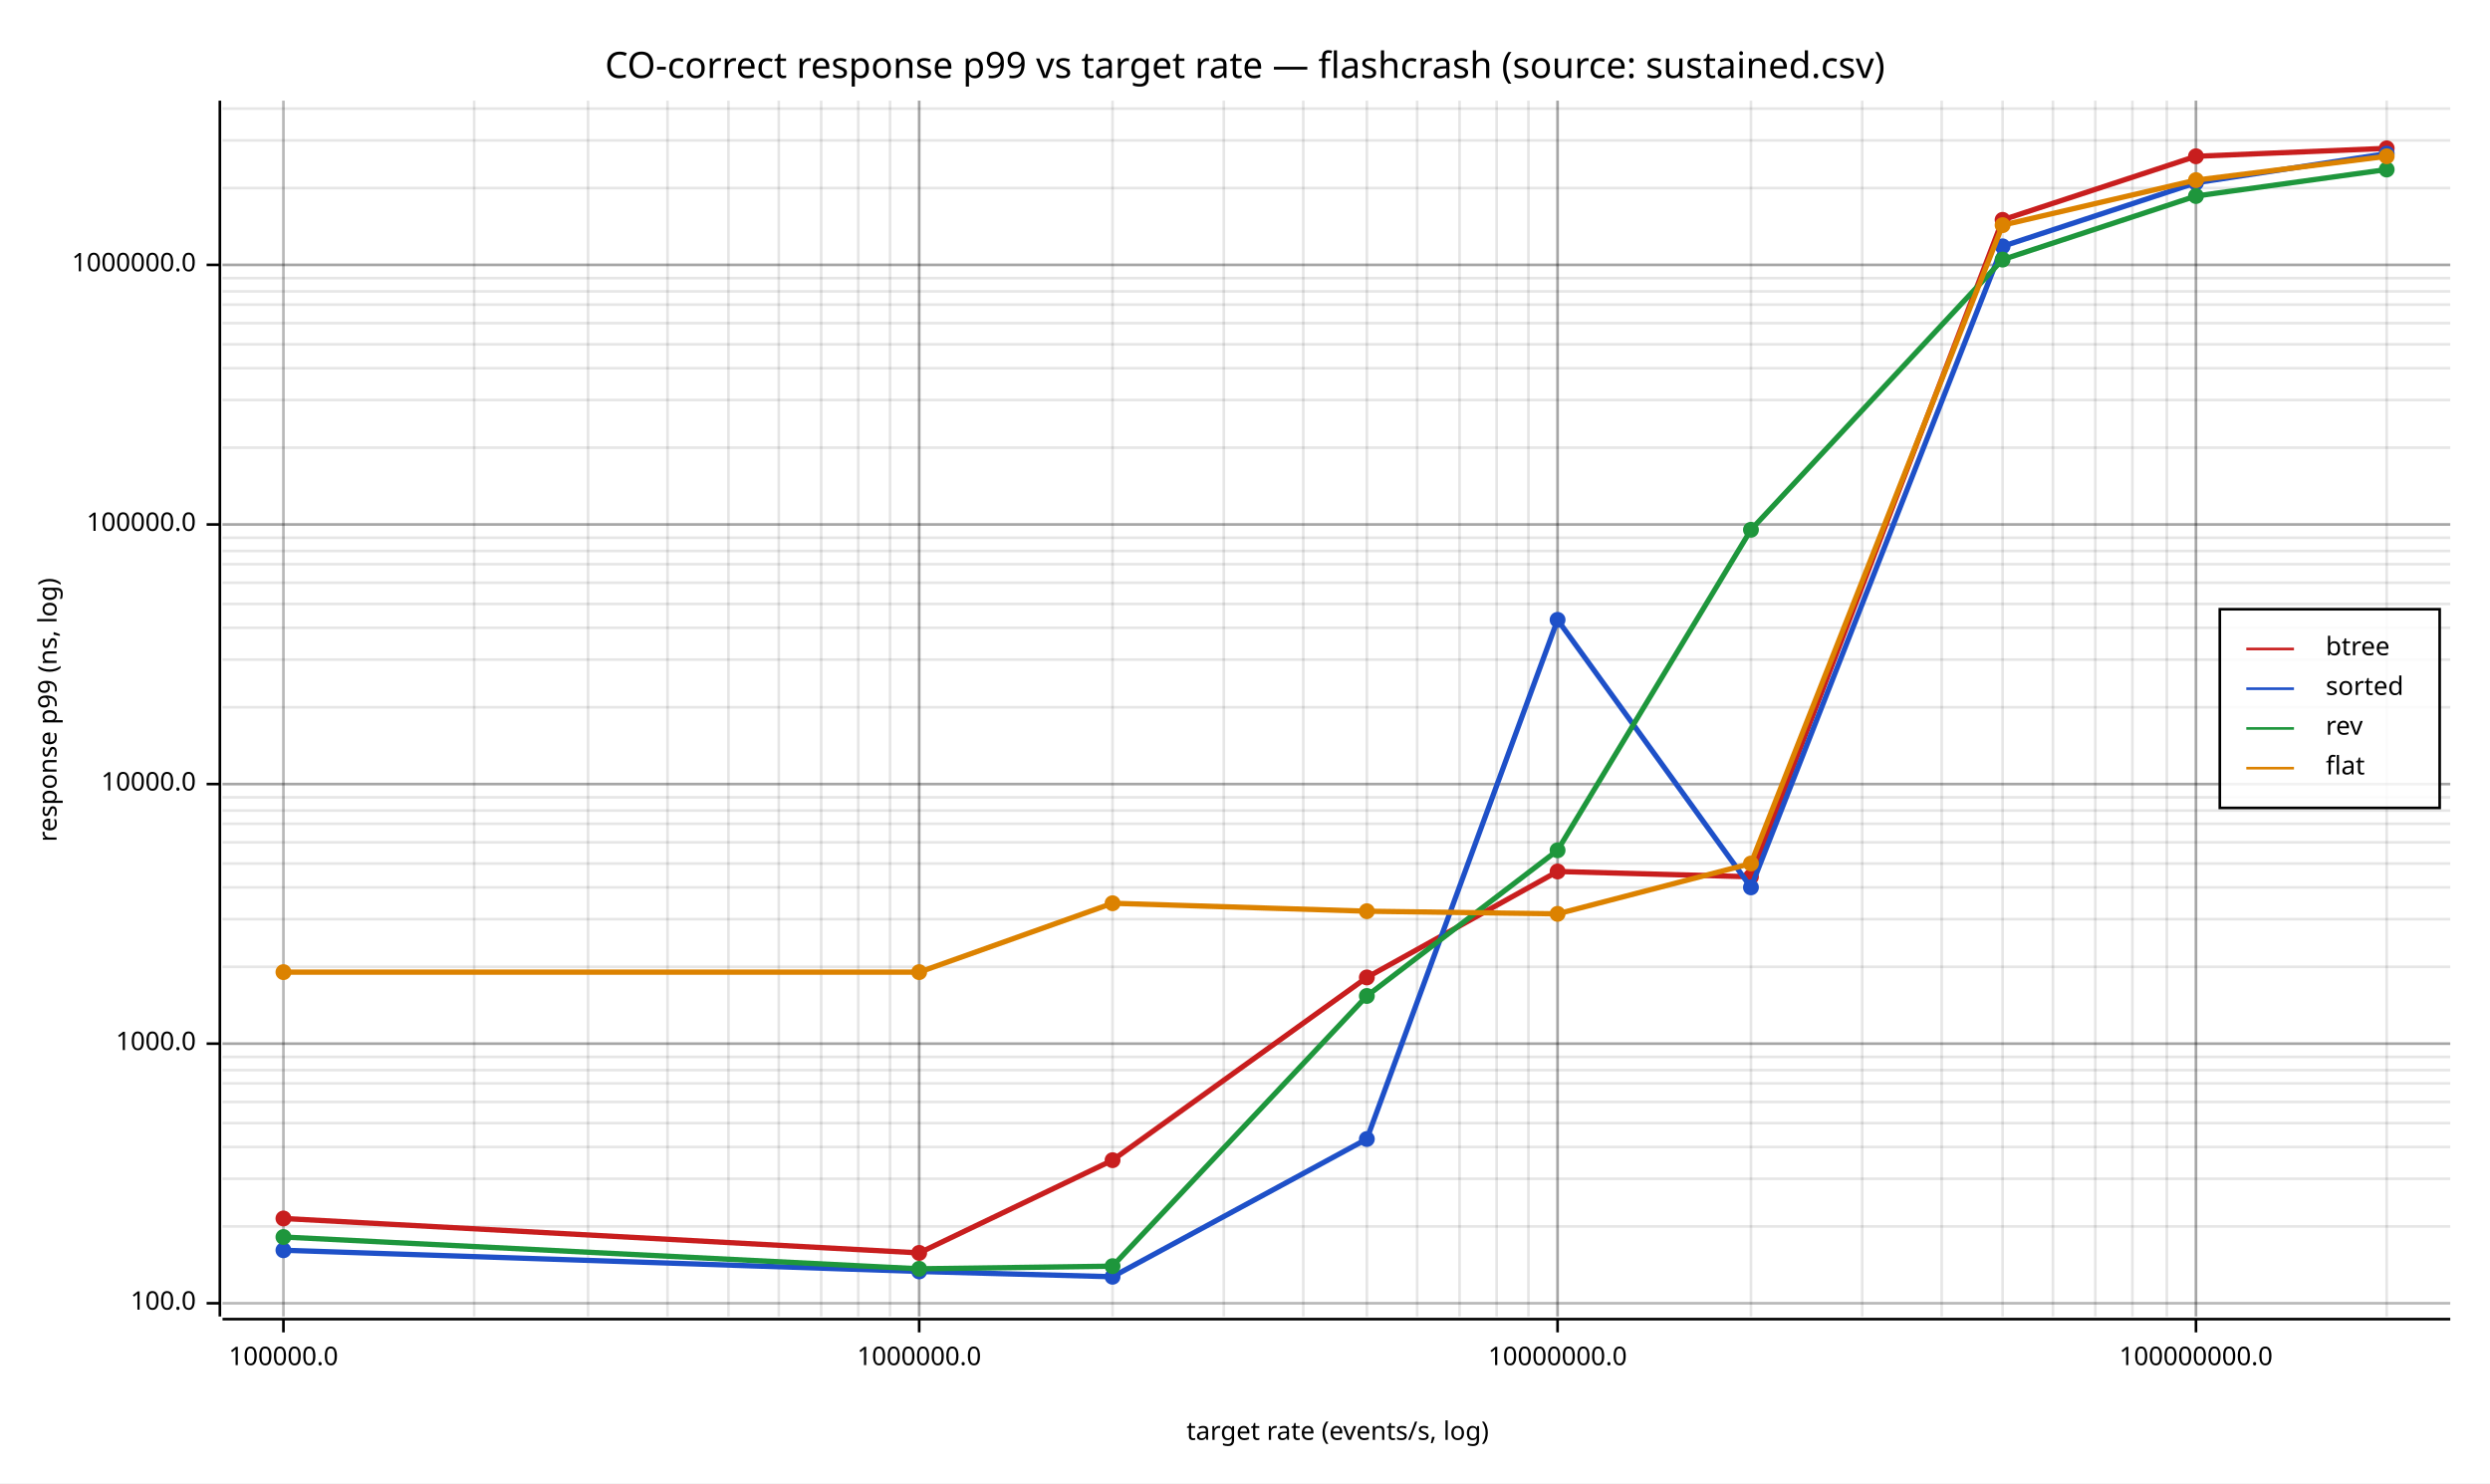
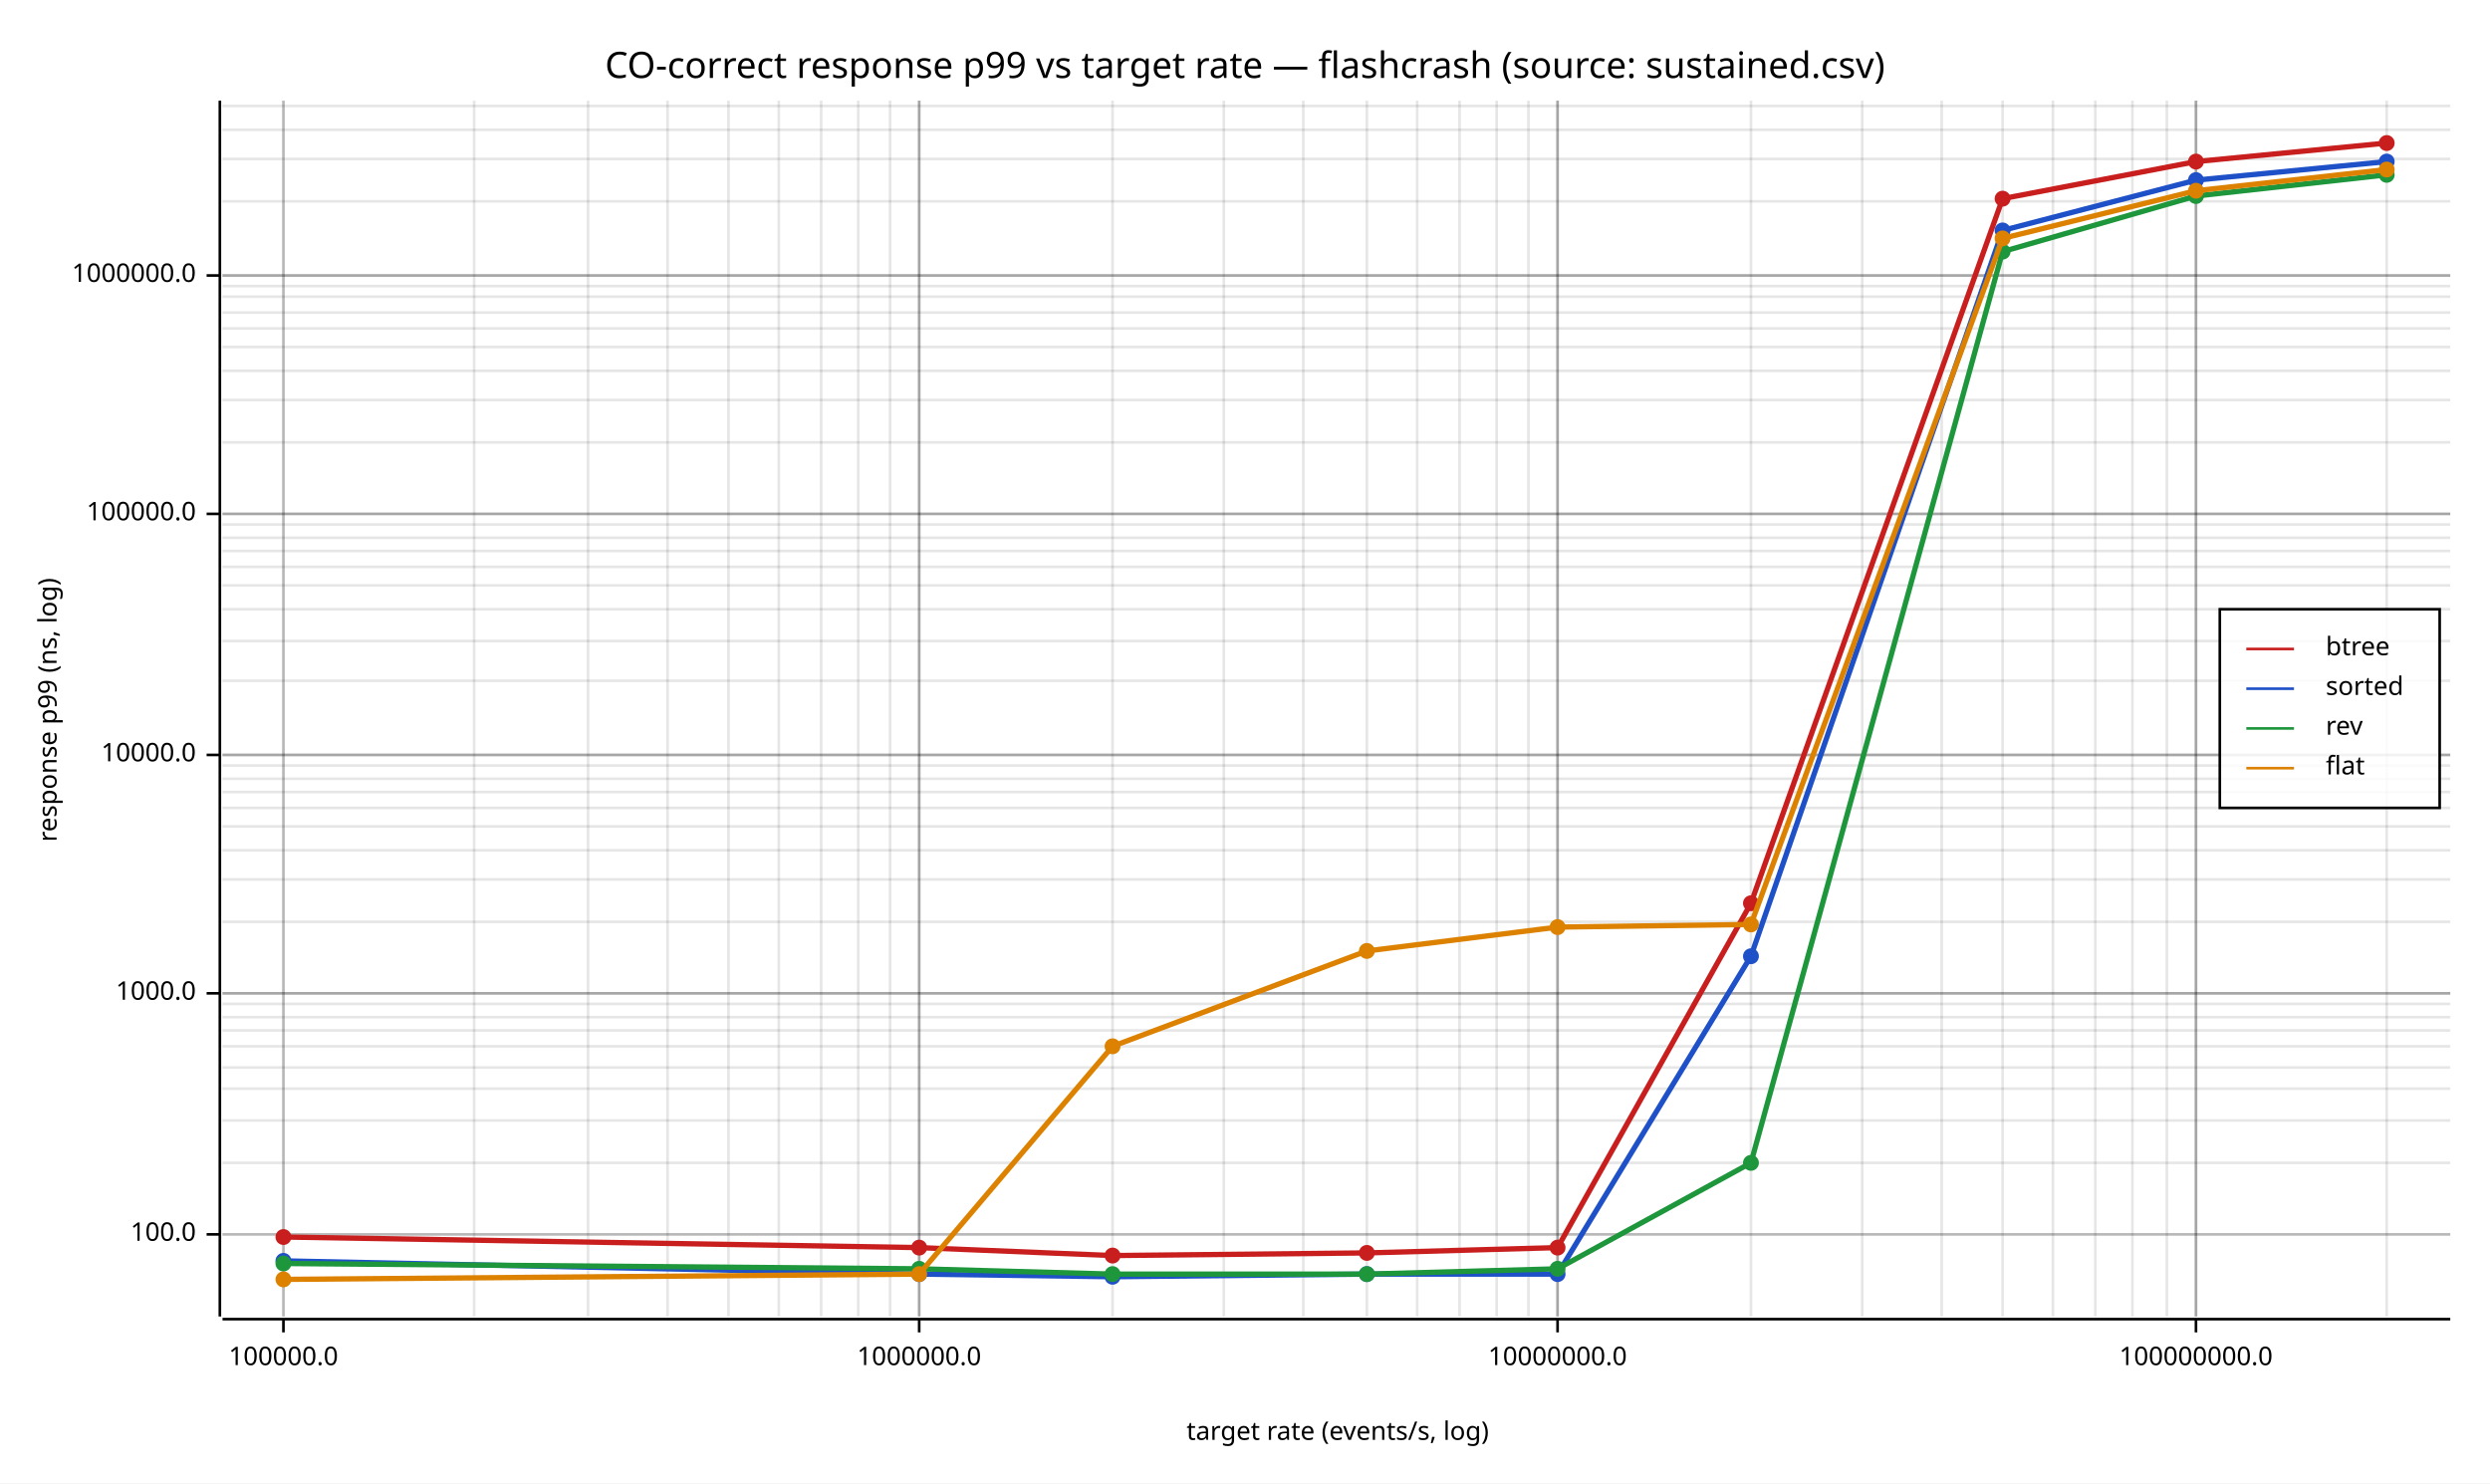
<svg xmlns="http://www.w3.org/2000/svg" width="940" height="560" viewBox="0 0 940 560">
  <rect x="0" y="0" width="940" height="560" opacity="1" fill="#FFFFFF" stroke="none" />
  <text x="470" y="19" dy="0.76em" text-anchor="middle" font-family="sans-serif" font-size="13.71" opacity="1" fill="#000000">
CO-correct response p99 vs target rate — flashcrash   (source: sustained.csv)
</text>
  <line opacity="0.1" stroke="#000000" stroke-width="1" x1="107" y1="497" x2="107" y2="38" />
  <line opacity="0.1" stroke="#000000" stroke-width="1" x1="179" y1="497" x2="179" y2="38" />
  <line opacity="0.1" stroke="#000000" stroke-width="1" x1="222" y1="497" x2="222" y2="38" />
  <line opacity="0.1" stroke="#000000" stroke-width="1" x1="252" y1="497" x2="252" y2="38" />
  <line opacity="0.1" stroke="#000000" stroke-width="1" x1="275" y1="497" x2="275" y2="38" />
  <line opacity="0.1" stroke="#000000" stroke-width="1" x1="294" y1="497" x2="294" y2="38" />
  <line opacity="0.1" stroke="#000000" stroke-width="1" x1="310" y1="497" x2="310" y2="38" />
  <line opacity="0.1" stroke="#000000" stroke-width="1" x1="324" y1="497" x2="324" y2="38" />
  <line opacity="0.1" stroke="#000000" stroke-width="1" x1="336" y1="497" x2="336" y2="38" />
  <line opacity="0.1" stroke="#000000" stroke-width="1" x1="347" y1="497" x2="347" y2="38" />
  <line opacity="0.1" stroke="#000000" stroke-width="1" x1="347" y1="497" x2="347" y2="38" />
  <line opacity="0.1" stroke="#000000" stroke-width="1" x1="420" y1="497" x2="420" y2="38" />
  <line opacity="0.1" stroke="#000000" stroke-width="1" x1="462" y1="497" x2="462" y2="38" />
  <line opacity="0.1" stroke="#000000" stroke-width="1" x1="492" y1="497" x2="492" y2="38" />
  <line opacity="0.1" stroke="#000000" stroke-width="1" x1="516" y1="497" x2="516" y2="38" />
  <line opacity="0.1" stroke="#000000" stroke-width="1" x1="535" y1="497" x2="535" y2="38" />
  <line opacity="0.1" stroke="#000000" stroke-width="1" x1="551" y1="497" x2="551" y2="38" />
  <line opacity="0.1" stroke="#000000" stroke-width="1" x1="565" y1="497" x2="565" y2="38" />
  <line opacity="0.1" stroke="#000000" stroke-width="1" x1="577" y1="497" x2="577" y2="38" />
  <line opacity="0.1" stroke="#000000" stroke-width="1" x1="588" y1="497" x2="588" y2="38" />
  <line opacity="0.1" stroke="#000000" stroke-width="1" x1="588" y1="497" x2="588" y2="38" />
  <line opacity="0.1" stroke="#000000" stroke-width="1" x1="661" y1="497" x2="661" y2="38" />
  <line opacity="0.1" stroke="#000000" stroke-width="1" x1="703" y1="497" x2="703" y2="38" />
  <line opacity="0.1" stroke="#000000" stroke-width="1" x1="733" y1="497" x2="733" y2="38" />
  <line opacity="0.1" stroke="#000000" stroke-width="1" x1="756" y1="497" x2="756" y2="38" />
  <line opacity="0.1" stroke="#000000" stroke-width="1" x1="775" y1="497" x2="775" y2="38" />
  <line opacity="0.1" stroke="#000000" stroke-width="1" x1="791" y1="497" x2="791" y2="38" />
  <line opacity="0.1" stroke="#000000" stroke-width="1" x1="805" y1="497" x2="805" y2="38" />
  <line opacity="0.1" stroke="#000000" stroke-width="1" x1="818" y1="497" x2="818" y2="38" />
  <line opacity="0.1" stroke="#000000" stroke-width="1" x1="829" y1="497" x2="829" y2="38" />
  <line opacity="0.1" stroke="#000000" stroke-width="1" x1="829" y1="497" x2="829" y2="38" />
  <line opacity="0.1" stroke="#000000" stroke-width="1" x1="901" y1="497" x2="901" y2="38" />
-   <line opacity="0.1" stroke="#000000" stroke-width="1" x1="84" y1="492" x2="925" y2="492" />
-   <line opacity="0.1" stroke="#000000" stroke-width="1" x1="84" y1="463" x2="925" y2="463" />
-   <line opacity="0.1" stroke="#000000" stroke-width="1" x1="84" y1="445" x2="925" y2="445" />
-   <line opacity="0.1" stroke="#000000" stroke-width="1" x1="84" y1="433" x2="925" y2="433" />
-   <line opacity="0.1" stroke="#000000" stroke-width="1" x1="84" y1="424" x2="925" y2="424" />
-   <line opacity="0.1" stroke="#000000" stroke-width="1" x1="84" y1="416" x2="925" y2="416" />
-   <line opacity="0.1" stroke="#000000" stroke-width="1" x1="84" y1="409" x2="925" y2="409" />
-   <line opacity="0.1" stroke="#000000" stroke-width="1" x1="84" y1="404" x2="925" y2="404" />
-   <line opacity="0.1" stroke="#000000" stroke-width="1" x1="84" y1="399" x2="925" y2="399" />
-   <line opacity="0.1" stroke="#000000" stroke-width="1" x1="84" y1="394" x2="925" y2="394" />
-   <line opacity="0.1" stroke="#000000" stroke-width="1" x1="84" y1="394" x2="925" y2="394" />
-   <line opacity="0.1" stroke="#000000" stroke-width="1" x1="84" y1="365" x2="925" y2="365" />
-   <line opacity="0.1" stroke="#000000" stroke-width="1" x1="84" y1="347" x2="925" y2="347" />
-   <line opacity="0.1" stroke="#000000" stroke-width="1" x1="84" y1="335" x2="925" y2="335" />
-   <line opacity="0.1" stroke="#000000" stroke-width="1" x1="84" y1="326" x2="925" y2="326" />
-   <line opacity="0.1" stroke="#000000" stroke-width="1" x1="84" y1="318" x2="925" y2="318" />
-   <line opacity="0.1" stroke="#000000" stroke-width="1" x1="84" y1="311" x2="925" y2="311" />
-   <line opacity="0.1" stroke="#000000" stroke-width="1" x1="84" y1="306" x2="925" y2="306" />
-   <line opacity="0.1" stroke="#000000" stroke-width="1" x1="84" y1="301" x2="925" y2="301" />
-   <line opacity="0.1" stroke="#000000" stroke-width="1" x1="84" y1="296" x2="925" y2="296" />
-   <line opacity="0.1" stroke="#000000" stroke-width="1" x1="84" y1="296" x2="925" y2="296" />
-   <line opacity="0.1" stroke="#000000" stroke-width="1" x1="84" y1="267" x2="925" y2="267" />
-   <line opacity="0.1" stroke="#000000" stroke-width="1" x1="84" y1="249" x2="925" y2="249" />
-   <line opacity="0.1" stroke="#000000" stroke-width="1" x1="84" y1="237" x2="925" y2="237" />
-   <line opacity="0.1" stroke="#000000" stroke-width="1" x1="84" y1="228" x2="925" y2="228" />
-   <line opacity="0.1" stroke="#000000" stroke-width="1" x1="84" y1="220" x2="925" y2="220" />
-   <line opacity="0.1" stroke="#000000" stroke-width="1" x1="84" y1="213" x2="925" y2="213" />
+   <line opacity="0.1" stroke="#000000" stroke-width="1" x1="84" y1="466" x2="925" y2="466" />
+   <line opacity="0.1" stroke="#000000" stroke-width="1" x1="84" y1="439" x2="925" y2="439" />
+   <line opacity="0.1" stroke="#000000" stroke-width="1" x1="84" y1="423" x2="925" y2="423" />
+   <line opacity="0.1" stroke="#000000" stroke-width="1" x1="84" y1="411" x2="925" y2="411" />
+   <line opacity="0.1" stroke="#000000" stroke-width="1" x1="84" y1="403" x2="925" y2="403" />
+   <line opacity="0.1" stroke="#000000" stroke-width="1" x1="84" y1="395" x2="925" y2="395" />
+   <line opacity="0.1" stroke="#000000" stroke-width="1" x1="84" y1="389" x2="925" y2="389" />
+   <line opacity="0.1" stroke="#000000" stroke-width="1" x1="84" y1="384" x2="925" y2="384" />
+   <line opacity="0.1" stroke="#000000" stroke-width="1" x1="84" y1="379" x2="925" y2="379" />
+   <line opacity="0.1" stroke="#000000" stroke-width="1" x1="84" y1="375" x2="925" y2="375" />
+   <line opacity="0.1" stroke="#000000" stroke-width="1" x1="84" y1="375" x2="925" y2="375" />
+   <line opacity="0.1" stroke="#000000" stroke-width="1" x1="84" y1="348" x2="925" y2="348" />
+   <line opacity="0.1" stroke="#000000" stroke-width="1" x1="84" y1="332" x2="925" y2="332" />
+   <line opacity="0.1" stroke="#000000" stroke-width="1" x1="84" y1="321" x2="925" y2="321" />
+   <line opacity="0.1" stroke="#000000" stroke-width="1" x1="84" y1="312" x2="925" y2="312" />
+   <line opacity="0.1" stroke="#000000" stroke-width="1" x1="84" y1="305" x2="925" y2="305" />
+   <line opacity="0.1" stroke="#000000" stroke-width="1" x1="84" y1="299" x2="925" y2="299" />
+   <line opacity="0.1" stroke="#000000" stroke-width="1" x1="84" y1="294" x2="925" y2="294" />
+   <line opacity="0.1" stroke="#000000" stroke-width="1" x1="84" y1="289" x2="925" y2="289" />
+   <line opacity="0.1" stroke="#000000" stroke-width="1" x1="84" y1="285" x2="925" y2="285" />
+   <line opacity="0.1" stroke="#000000" stroke-width="1" x1="84" y1="285" x2="925" y2="285" />
+   <line opacity="0.1" stroke="#000000" stroke-width="1" x1="84" y1="257" x2="925" y2="257" />
+   <line opacity="0.1" stroke="#000000" stroke-width="1" x1="84" y1="242" x2="925" y2="242" />
+   <line opacity="0.1" stroke="#000000" stroke-width="1" x1="84" y1="230" x2="925" y2="230" />
+   <line opacity="0.1" stroke="#000000" stroke-width="1" x1="84" y1="221" x2="925" y2="221" />
+   <line opacity="0.1" stroke="#000000" stroke-width="1" x1="84" y1="214" x2="925" y2="214" />
  <line opacity="0.1" stroke="#000000" stroke-width="1" x1="84" y1="208" x2="925" y2="208" />
  <line opacity="0.1" stroke="#000000" stroke-width="1" x1="84" y1="203" x2="925" y2="203" />
  <line opacity="0.1" stroke="#000000" stroke-width="1" x1="84" y1="198" x2="925" y2="198" />
-   <line opacity="0.1" stroke="#000000" stroke-width="1" x1="84" y1="198" x2="925" y2="198" />
-   <line opacity="0.1" stroke="#000000" stroke-width="1" x1="84" y1="169" x2="925" y2="169" />
+   <line opacity="0.1" stroke="#000000" stroke-width="1" x1="84" y1="194" x2="925" y2="194" />
+   <line opacity="0.1" stroke="#000000" stroke-width="1" x1="84" y1="194" x2="925" y2="194" />
+   <line opacity="0.1" stroke="#000000" stroke-width="1" x1="84" y1="167" x2="925" y2="167" />
  <line opacity="0.1" stroke="#000000" stroke-width="1" x1="84" y1="151" x2="925" y2="151" />
-   <line opacity="0.1" stroke="#000000" stroke-width="1" x1="84" y1="139" x2="925" y2="139" />
-   <line opacity="0.1" stroke="#000000" stroke-width="1" x1="84" y1="130" x2="925" y2="130" />
-   <line opacity="0.1" stroke="#000000" stroke-width="1" x1="84" y1="122" x2="925" y2="122" />
-   <line opacity="0.1" stroke="#000000" stroke-width="1" x1="84" y1="115" x2="925" y2="115" />
-   <line opacity="0.1" stroke="#000000" stroke-width="1" x1="84" y1="110" x2="925" y2="110" />
-   <line opacity="0.1" stroke="#000000" stroke-width="1" x1="84" y1="105" x2="925" y2="105" />
-   <line opacity="0.1" stroke="#000000" stroke-width="1" x1="84" y1="100" x2="925" y2="100" />
-   <line opacity="0.1" stroke="#000000" stroke-width="1" x1="84" y1="100" x2="925" y2="100" />
-   <line opacity="0.1" stroke="#000000" stroke-width="1" x1="84" y1="71" x2="925" y2="71" />
-   <line opacity="0.1" stroke="#000000" stroke-width="1" x1="84" y1="53" x2="925" y2="53" />
-   <line opacity="0.1" stroke="#000000" stroke-width="1" x1="84" y1="41" x2="925" y2="41" />
+   <line opacity="0.1" stroke="#000000" stroke-width="1" x1="84" y1="140" x2="925" y2="140" />
+   <line opacity="0.1" stroke="#000000" stroke-width="1" x1="84" y1="131" x2="925" y2="131" />
+   <line opacity="0.1" stroke="#000000" stroke-width="1" x1="84" y1="124" x2="925" y2="124" />
+   <line opacity="0.1" stroke="#000000" stroke-width="1" x1="84" y1="118" x2="925" y2="118" />
+   <line opacity="0.1" stroke="#000000" stroke-width="1" x1="84" y1="112" x2="925" y2="112" />
+   <line opacity="0.1" stroke="#000000" stroke-width="1" x1="84" y1="108" x2="925" y2="108" />
+   <line opacity="0.1" stroke="#000000" stroke-width="1" x1="84" y1="104" x2="925" y2="104" />
+   <line opacity="0.1" stroke="#000000" stroke-width="1" x1="84" y1="104" x2="925" y2="104" />
+   <line opacity="0.1" stroke="#000000" stroke-width="1" x1="84" y1="76" x2="925" y2="76" />
+   <line opacity="0.1" stroke="#000000" stroke-width="1" x1="84" y1="60" x2="925" y2="60" />
+   <line opacity="0.1" stroke="#000000" stroke-width="1" x1="84" y1="49" x2="925" y2="49" />
+   <line opacity="0.1" stroke="#000000" stroke-width="1" x1="84" y1="40" x2="925" y2="40" />
  <text x="14" y="268" dy="0.76em" text-anchor="middle" font-family="sans-serif" font-size="9.677" opacity="1" fill="#000000" transform="rotate(270, 14, 268)">
response p99 (ns, log)
</text>
  <text x="505" y="546" dy="-0.5ex" text-anchor="middle" font-family="sans-serif" font-size="9.677" opacity="1" fill="#000000">
target rate (events/s, log)
</text>
  <line opacity="0.2" stroke="#000000" stroke-width="1" x1="107" y1="497" x2="107" y2="38" />
  <line opacity="0.2" stroke="#000000" stroke-width="1" x1="347" y1="497" x2="347" y2="38" />
  <line opacity="0.2" stroke="#000000" stroke-width="1" x1="588" y1="497" x2="588" y2="38" />
  <line opacity="0.2" stroke="#000000" stroke-width="1" x1="829" y1="497" x2="829" y2="38" />
-   <line opacity="0.2" stroke="#000000" stroke-width="1" x1="84" y1="492" x2="925" y2="492" />
-   <line opacity="0.2" stroke="#000000" stroke-width="1" x1="84" y1="394" x2="925" y2="394" />
-   <line opacity="0.2" stroke="#000000" stroke-width="1" x1="84" y1="296" x2="925" y2="296" />
-   <line opacity="0.2" stroke="#000000" stroke-width="1" x1="84" y1="198" x2="925" y2="198" />
-   <line opacity="0.2" stroke="#000000" stroke-width="1" x1="84" y1="100" x2="925" y2="100" />
+   <line opacity="0.2" stroke="#000000" stroke-width="1" x1="84" y1="466" x2="925" y2="466" />
+   <line opacity="0.2" stroke="#000000" stroke-width="1" x1="84" y1="375" x2="925" y2="375" />
+   <line opacity="0.2" stroke="#000000" stroke-width="1" x1="84" y1="285" x2="925" y2="285" />
+   <line opacity="0.2" stroke="#000000" stroke-width="1" x1="84" y1="194" x2="925" y2="194" />
+   <line opacity="0.2" stroke="#000000" stroke-width="1" x1="84" y1="104" x2="925" y2="104" />
  <polyline fill="none" opacity="1" stroke="#000000" stroke-width="1" points="83,38 83,497 " />
-   <text x="74" y="492" dy="0.5ex" text-anchor="end" font-family="sans-serif" font-size="9.677" opacity="1" fill="#000000">
+   <text x="74" y="466" dy="0.5ex" text-anchor="end" font-family="sans-serif" font-size="9.677" opacity="1" fill="#000000">
100.0
</text>
-   <polyline fill="none" opacity="1" stroke="#000000" stroke-width="1" points="78,492 83,492 " />
-   <text x="74" y="394" dy="0.5ex" text-anchor="end" font-family="sans-serif" font-size="9.677" opacity="1" fill="#000000">
+   <polyline fill="none" opacity="1" stroke="#000000" stroke-width="1" points="78,466 83,466 " />
+   <text x="74" y="375" dy="0.5ex" text-anchor="end" font-family="sans-serif" font-size="9.677" opacity="1" fill="#000000">
1000.0
</text>
-   <polyline fill="none" opacity="1" stroke="#000000" stroke-width="1" points="78,394 83,394 " />
-   <text x="74" y="296" dy="0.5ex" text-anchor="end" font-family="sans-serif" font-size="9.677" opacity="1" fill="#000000">
+   <polyline fill="none" opacity="1" stroke="#000000" stroke-width="1" points="78,375 83,375 " />
+   <text x="74" y="285" dy="0.5ex" text-anchor="end" font-family="sans-serif" font-size="9.677" opacity="1" fill="#000000">
10000.0
</text>
-   <polyline fill="none" opacity="1" stroke="#000000" stroke-width="1" points="78,296 83,296 " />
-   <text x="74" y="198" dy="0.5ex" text-anchor="end" font-family="sans-serif" font-size="9.677" opacity="1" fill="#000000">
+   <polyline fill="none" opacity="1" stroke="#000000" stroke-width="1" points="78,285 83,285 " />
+   <text x="74" y="194" dy="0.5ex" text-anchor="end" font-family="sans-serif" font-size="9.677" opacity="1" fill="#000000">
100000.0
</text>
-   <polyline fill="none" opacity="1" stroke="#000000" stroke-width="1" points="78,198 83,198 " />
-   <text x="74" y="100" dy="0.5ex" text-anchor="end" font-family="sans-serif" font-size="9.677" opacity="1" fill="#000000">
+   <polyline fill="none" opacity="1" stroke="#000000" stroke-width="1" points="78,194 83,194 " />
+   <text x="74" y="104" dy="0.5ex" text-anchor="end" font-family="sans-serif" font-size="9.677" opacity="1" fill="#000000">
1000000.0
</text>
-   <polyline fill="none" opacity="1" stroke="#000000" stroke-width="1" points="78,100 83,100 " />
+   <polyline fill="none" opacity="1" stroke="#000000" stroke-width="1" points="78,104 83,104 " />
  <polyline fill="none" opacity="1" stroke="#000000" stroke-width="1" points="84,498 925,498 " />
  <text x="107" y="508" dy="0.76em" text-anchor="middle" font-family="sans-serif" font-size="9.677" opacity="1" fill="#000000">
100000.0
</text>
  <polyline fill="none" opacity="1" stroke="#000000" stroke-width="1" points="107,498 107,503 " />
  <text x="347" y="508" dy="0.76em" text-anchor="middle" font-family="sans-serif" font-size="9.677" opacity="1" fill="#000000">
1000000.0
</text>
  <polyline fill="none" opacity="1" stroke="#000000" stroke-width="1" points="347,498 347,503 " />
  <text x="588" y="508" dy="0.76em" text-anchor="middle" font-family="sans-serif" font-size="9.677" opacity="1" fill="#000000">
10000000.0
</text>
  <polyline fill="none" opacity="1" stroke="#000000" stroke-width="1" points="588,498 588,503 " />
  <text x="829" y="508" dy="0.76em" text-anchor="middle" font-family="sans-serif" font-size="9.677" opacity="1" fill="#000000">
100000000.0
</text>
  <polyline fill="none" opacity="1" stroke="#000000" stroke-width="1" points="829,498 829,503 " />
-   <polyline fill="none" opacity="1" stroke="#C81E1E" stroke-width="2" points="107,460 347,473 420,438 516,369 588,329 661,331 756,83 829,59 901,56 " />
-   <circle cx="107" cy="460" r="3" opacity="1" fill="#C81E1E" stroke="none" stroke-width="1" />
-   <circle cx="347" cy="473" r="3" opacity="1" fill="#C81E1E" stroke="none" stroke-width="1" />
-   <circle cx="420" cy="438" r="3" opacity="1" fill="#C81E1E" stroke="none" stroke-width="1" />
-   <circle cx="516" cy="369" r="3" opacity="1" fill="#C81E1E" stroke="none" stroke-width="1" />
-   <circle cx="588" cy="329" r="3" opacity="1" fill="#C81E1E" stroke="none" stroke-width="1" />
-   <circle cx="661" cy="331" r="3" opacity="1" fill="#C81E1E" stroke="none" stroke-width="1" />
-   <circle cx="756" cy="83" r="3" opacity="1" fill="#C81E1E" stroke="none" stroke-width="1" />
-   <circle cx="829" cy="59" r="3" opacity="1" fill="#C81E1E" stroke="none" stroke-width="1" />
-   <circle cx="901" cy="56" r="3" opacity="1" fill="#C81E1E" stroke="none" stroke-width="1" />
-   <polyline fill="none" opacity="1" stroke="#1E50C8" stroke-width="2" points="107,472 347,480 420,482 516,430 588,234 661,335 756,93 829,69 901,58 " />
-   <circle cx="107" cy="472" r="3" opacity="1" fill="#1E50C8" stroke="none" stroke-width="1" />
-   <circle cx="347" cy="480" r="3" opacity="1" fill="#1E50C8" stroke="none" stroke-width="1" />
+   <polyline fill="none" opacity="1" stroke="#C81E1E" stroke-width="2" points="107,467 347,471 420,474 516,473 588,471 661,341 756,75 829,61 901,54 " />
+   <circle cx="107" cy="467" r="3" opacity="1" fill="#C81E1E" stroke="none" stroke-width="1" />
+   <circle cx="347" cy="471" r="3" opacity="1" fill="#C81E1E" stroke="none" stroke-width="1" />
+   <circle cx="420" cy="474" r="3" opacity="1" fill="#C81E1E" stroke="none" stroke-width="1" />
+   <circle cx="516" cy="473" r="3" opacity="1" fill="#C81E1E" stroke="none" stroke-width="1" />
+   <circle cx="588" cy="471" r="3" opacity="1" fill="#C81E1E" stroke="none" stroke-width="1" />
+   <circle cx="661" cy="341" r="3" opacity="1" fill="#C81E1E" stroke="none" stroke-width="1" />
+   <circle cx="756" cy="75" r="3" opacity="1" fill="#C81E1E" stroke="none" stroke-width="1" />
+   <circle cx="829" cy="61" r="3" opacity="1" fill="#C81E1E" stroke="none" stroke-width="1" />
+   <circle cx="901" cy="54" r="3" opacity="1" fill="#C81E1E" stroke="none" stroke-width="1" />
+   <polyline fill="none" opacity="1" stroke="#1E50C8" stroke-width="2" points="107,476 347,481 420,482 516,481 588,481 661,361 756,87 829,68 901,61 " />
+   <circle cx="107" cy="476" r="3" opacity="1" fill="#1E50C8" stroke="none" stroke-width="1" />
+   <circle cx="347" cy="481" r="3" opacity="1" fill="#1E50C8" stroke="none" stroke-width="1" />
  <circle cx="420" cy="482" r="3" opacity="1" fill="#1E50C8" stroke="none" stroke-width="1" />
-   <circle cx="516" cy="430" r="3" opacity="1" fill="#1E50C8" stroke="none" stroke-width="1" />
-   <circle cx="588" cy="234" r="3" opacity="1" fill="#1E50C8" stroke="none" stroke-width="1" />
-   <circle cx="661" cy="335" r="3" opacity="1" fill="#1E50C8" stroke="none" stroke-width="1" />
-   <circle cx="756" cy="93" r="3" opacity="1" fill="#1E50C8" stroke="none" stroke-width="1" />
-   <circle cx="829" cy="69" r="3" opacity="1" fill="#1E50C8" stroke="none" stroke-width="1" />
-   <circle cx="901" cy="58" r="3" opacity="1" fill="#1E50C8" stroke="none" stroke-width="1" />
-   <polyline fill="none" opacity="1" stroke="#1E963C" stroke-width="2" points="107,467 347,479 420,478 516,376 588,321 661,200 756,98 829,74 901,64 " />
-   <circle cx="107" cy="467" r="3" opacity="1" fill="#1E963C" stroke="none" stroke-width="1" />
+   <circle cx="516" cy="481" r="3" opacity="1" fill="#1E50C8" stroke="none" stroke-width="1" />
+   <circle cx="588" cy="481" r="3" opacity="1" fill="#1E50C8" stroke="none" stroke-width="1" />
+   <circle cx="661" cy="361" r="3" opacity="1" fill="#1E50C8" stroke="none" stroke-width="1" />
+   <circle cx="756" cy="87" r="3" opacity="1" fill="#1E50C8" stroke="none" stroke-width="1" />
+   <circle cx="829" cy="68" r="3" opacity="1" fill="#1E50C8" stroke="none" stroke-width="1" />
+   <circle cx="901" cy="61" r="3" opacity="1" fill="#1E50C8" stroke="none" stroke-width="1" />
+   <polyline fill="none" opacity="1" stroke="#1E963C" stroke-width="2" points="107,477 347,479 420,481 516,481 588,479 661,439 756,95 829,74 901,66 " />
+   <circle cx="107" cy="477" r="3" opacity="1" fill="#1E963C" stroke="none" stroke-width="1" />
  <circle cx="347" cy="479" r="3" opacity="1" fill="#1E963C" stroke="none" stroke-width="1" />
-   <circle cx="420" cy="478" r="3" opacity="1" fill="#1E963C" stroke="none" stroke-width="1" />
-   <circle cx="516" cy="376" r="3" opacity="1" fill="#1E963C" stroke="none" stroke-width="1" />
-   <circle cx="588" cy="321" r="3" opacity="1" fill="#1E963C" stroke="none" stroke-width="1" />
-   <circle cx="661" cy="200" r="3" opacity="1" fill="#1E963C" stroke="none" stroke-width="1" />
-   <circle cx="756" cy="98" r="3" opacity="1" fill="#1E963C" stroke="none" stroke-width="1" />
+   <circle cx="420" cy="481" r="3" opacity="1" fill="#1E963C" stroke="none" stroke-width="1" />
+   <circle cx="516" cy="481" r="3" opacity="1" fill="#1E963C" stroke="none" stroke-width="1" />
+   <circle cx="588" cy="479" r="3" opacity="1" fill="#1E963C" stroke="none" stroke-width="1" />
+   <circle cx="661" cy="439" r="3" opacity="1" fill="#1E963C" stroke="none" stroke-width="1" />
+   <circle cx="756" cy="95" r="3" opacity="1" fill="#1E963C" stroke="none" stroke-width="1" />
  <circle cx="829" cy="74" r="3" opacity="1" fill="#1E963C" stroke="none" stroke-width="1" />
-   <circle cx="901" cy="64" r="3" opacity="1" fill="#1E963C" stroke="none" stroke-width="1" />
-   <polyline fill="none" opacity="1" stroke="#DC8200" stroke-width="2" points="107,367 347,367 420,341 516,344 588,345 661,326 756,85 829,68 901,59 " />
-   <circle cx="107" cy="367" r="3" opacity="1" fill="#DC8200" stroke="none" stroke-width="1" />
-   <circle cx="347" cy="367" r="3" opacity="1" fill="#DC8200" stroke="none" stroke-width="1" />
-   <circle cx="420" cy="341" r="3" opacity="1" fill="#DC8200" stroke="none" stroke-width="1" />
-   <circle cx="516" cy="344" r="3" opacity="1" fill="#DC8200" stroke="none" stroke-width="1" />
-   <circle cx="588" cy="345" r="3" opacity="1" fill="#DC8200" stroke="none" stroke-width="1" />
-   <circle cx="661" cy="326" r="3" opacity="1" fill="#DC8200" stroke="none" stroke-width="1" />
-   <circle cx="756" cy="85" r="3" opacity="1" fill="#DC8200" stroke="none" stroke-width="1" />
-   <circle cx="829" cy="68" r="3" opacity="1" fill="#DC8200" stroke="none" stroke-width="1" />
-   <circle cx="901" cy="59" r="3" opacity="1" fill="#DC8200" stroke="none" stroke-width="1" />
+   <circle cx="901" cy="66" r="3" opacity="1" fill="#1E963C" stroke="none" stroke-width="1" />
+   <polyline fill="none" opacity="1" stroke="#DC8200" stroke-width="2" points="107,483 347,481 420,395 516,359 588,350 661,349 756,90 829,72 901,64 " />
+   <circle cx="107" cy="483" r="3" opacity="1" fill="#DC8200" stroke="none" stroke-width="1" />
+   <circle cx="347" cy="481" r="3" opacity="1" fill="#DC8200" stroke="none" stroke-width="1" />
+   <circle cx="420" cy="395" r="3" opacity="1" fill="#DC8200" stroke="none" stroke-width="1" />
+   <circle cx="516" cy="359" r="3" opacity="1" fill="#DC8200" stroke="none" stroke-width="1" />
+   <circle cx="588" cy="350" r="3" opacity="1" fill="#DC8200" stroke="none" stroke-width="1" />
+   <circle cx="661" cy="349" r="3" opacity="1" fill="#DC8200" stroke="none" stroke-width="1" />
+   <circle cx="756" cy="90" r="3" opacity="1" fill="#DC8200" stroke="none" stroke-width="1" />
+   <circle cx="829" cy="72" r="3" opacity="1" fill="#DC8200" stroke="none" stroke-width="1" />
+   <circle cx="901" cy="64" r="3" opacity="1" fill="#DC8200" stroke="none" stroke-width="1" />
  <rect x="838" y="230" width="83" height="75" opacity="0.85" fill="#FFFFFF" stroke="none" />
  <rect x="838" y="230" width="83" height="75" opacity="1" fill="none" stroke="#000000" />
  <text x="878" y="240" dy="0.76em" text-anchor="start" font-family="sans-serif" font-size="9.677" opacity="1" fill="#000000">
btree
</text>
  <text x="878" y="255" dy="0.76em" text-anchor="start" font-family="sans-serif" font-size="9.677" opacity="1" fill="#000000">
sorted
</text>
  <text x="878" y="270" dy="0.76em" text-anchor="start" font-family="sans-serif" font-size="9.677" opacity="1" fill="#000000">
rev
</text>
  <text x="878" y="285" dy="0.76em" text-anchor="start" font-family="sans-serif" font-size="9.677" opacity="1" fill="#000000">
flat
</text>
  <polyline fill="none" opacity="1" stroke="#C81E1E" stroke-width="1" points="848,245 866,245 " />
  <polyline fill="none" opacity="1" stroke="#1E50C8" stroke-width="1" points="848,260 866,260 " />
  <polyline fill="none" opacity="1" stroke="#1E963C" stroke-width="1" points="848,275 866,275 " />
  <polyline fill="none" opacity="1" stroke="#DC8200" stroke-width="1" points="848,290 866,290 " />
</svg>
